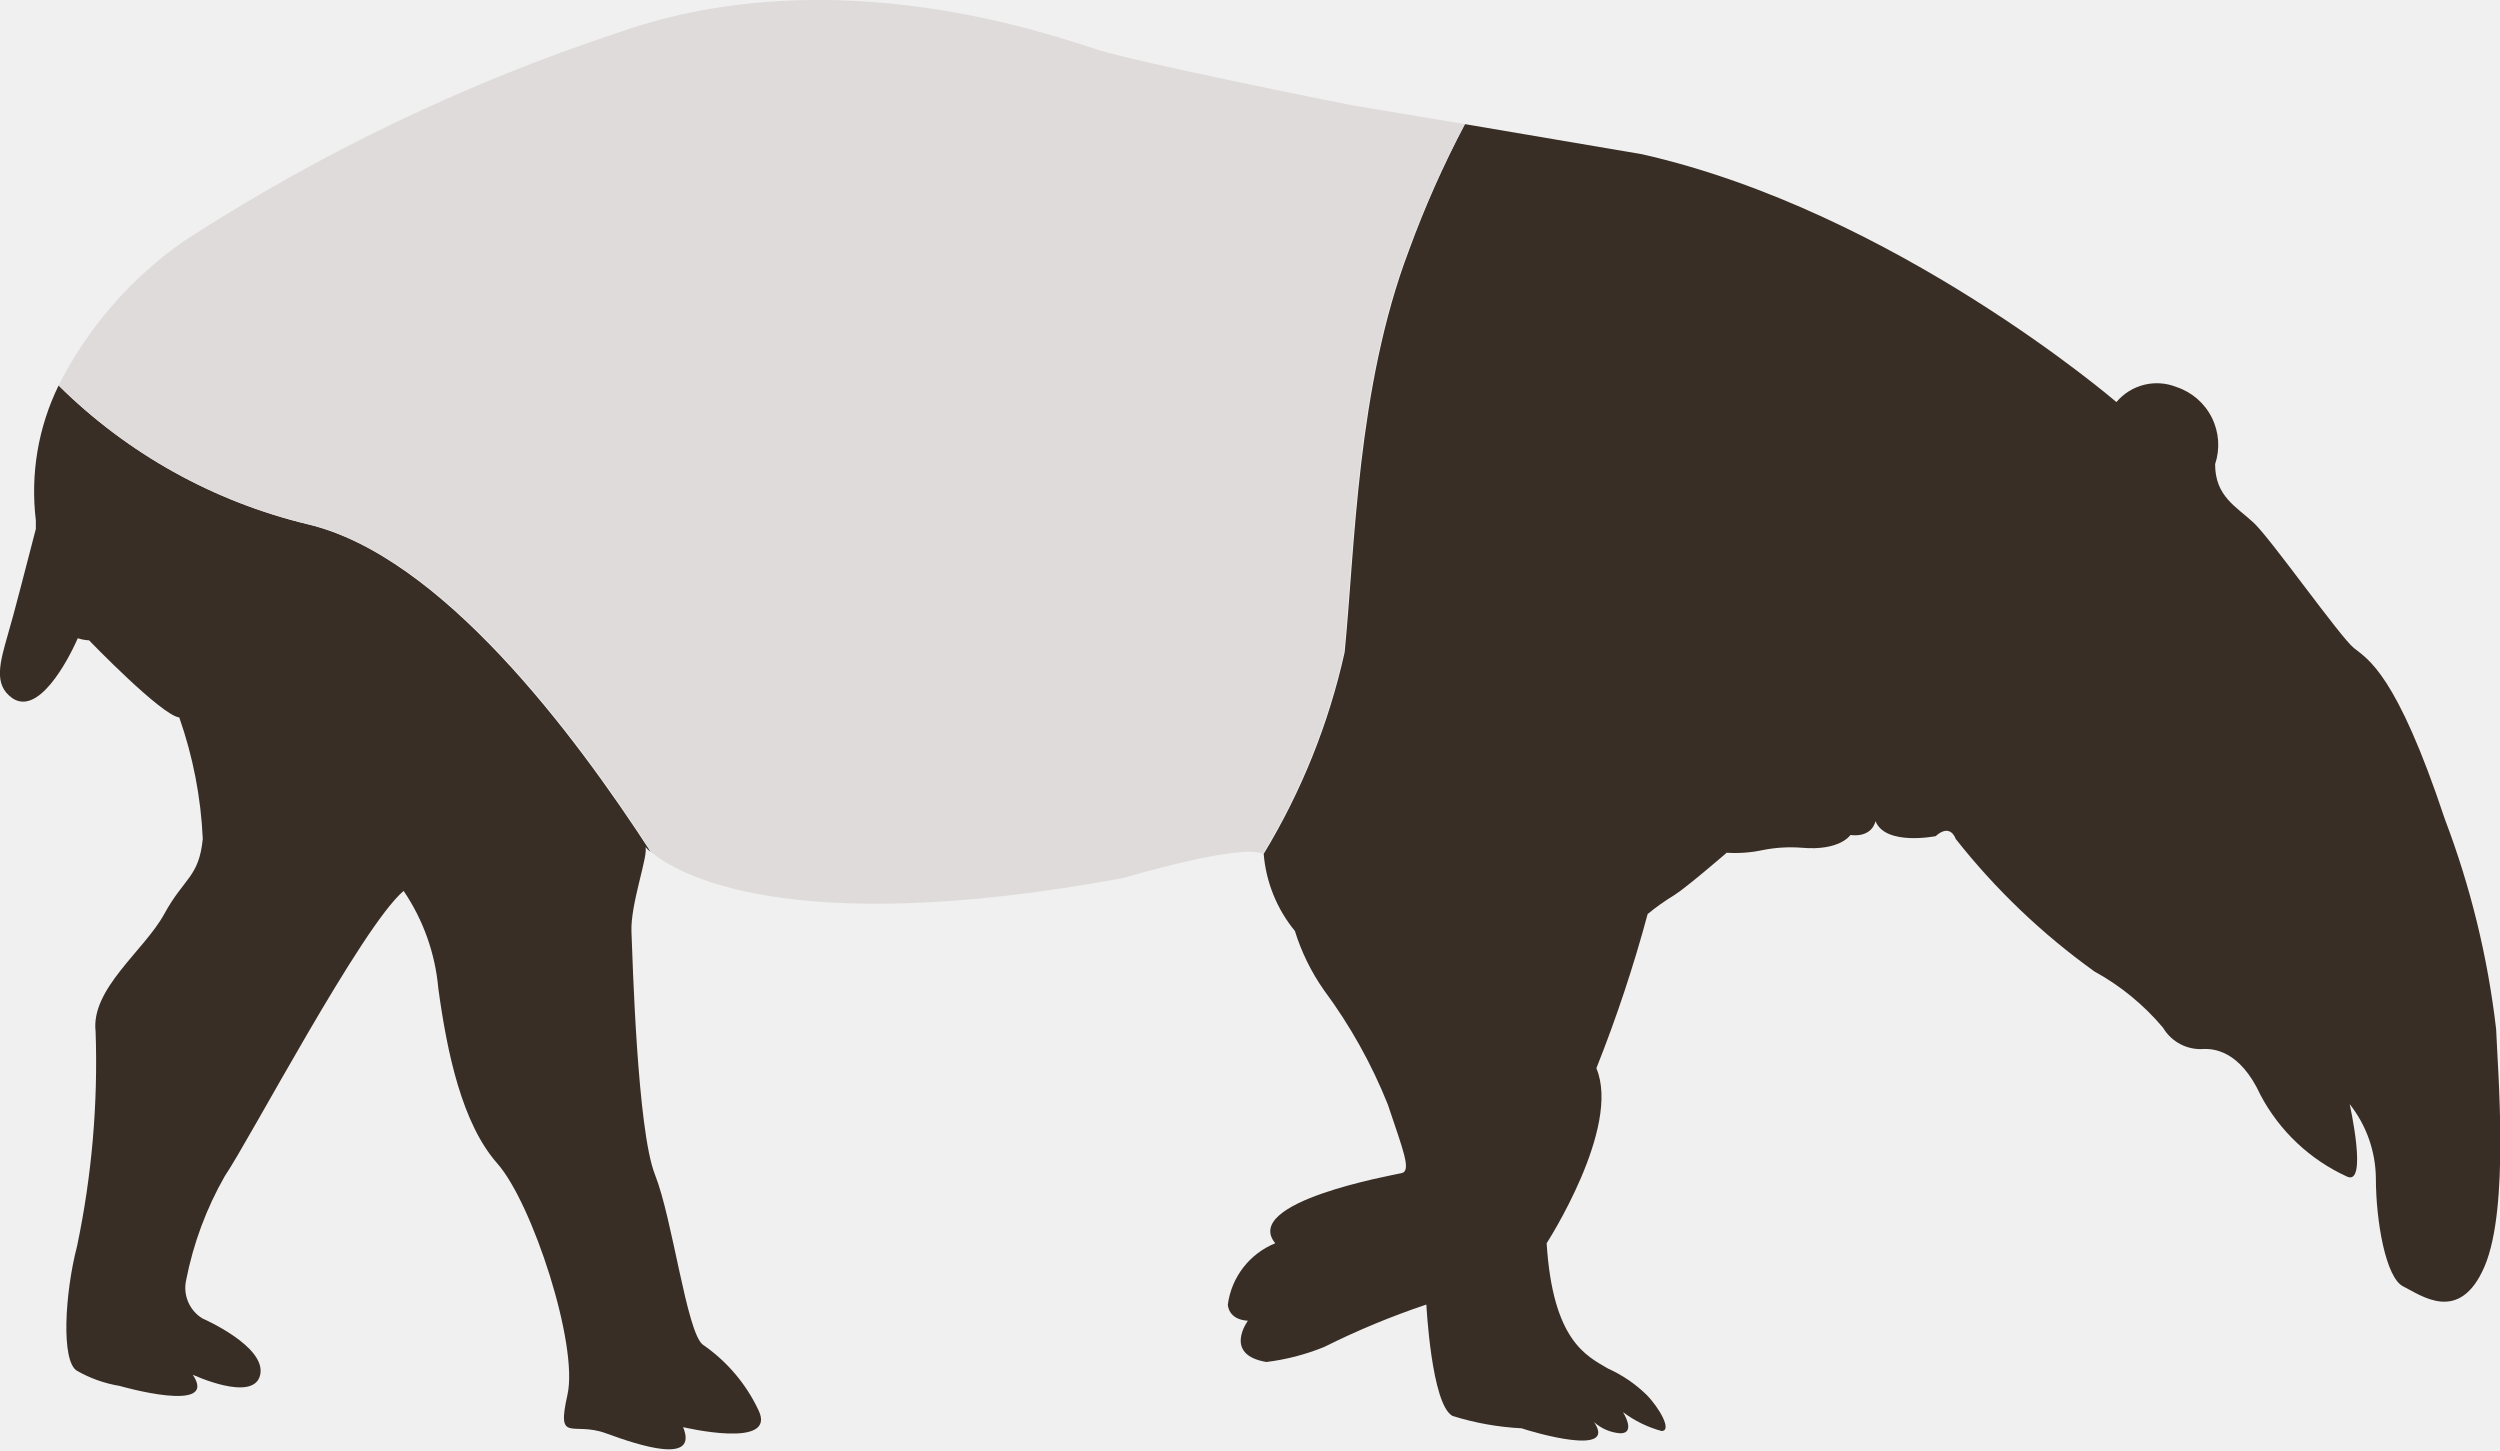
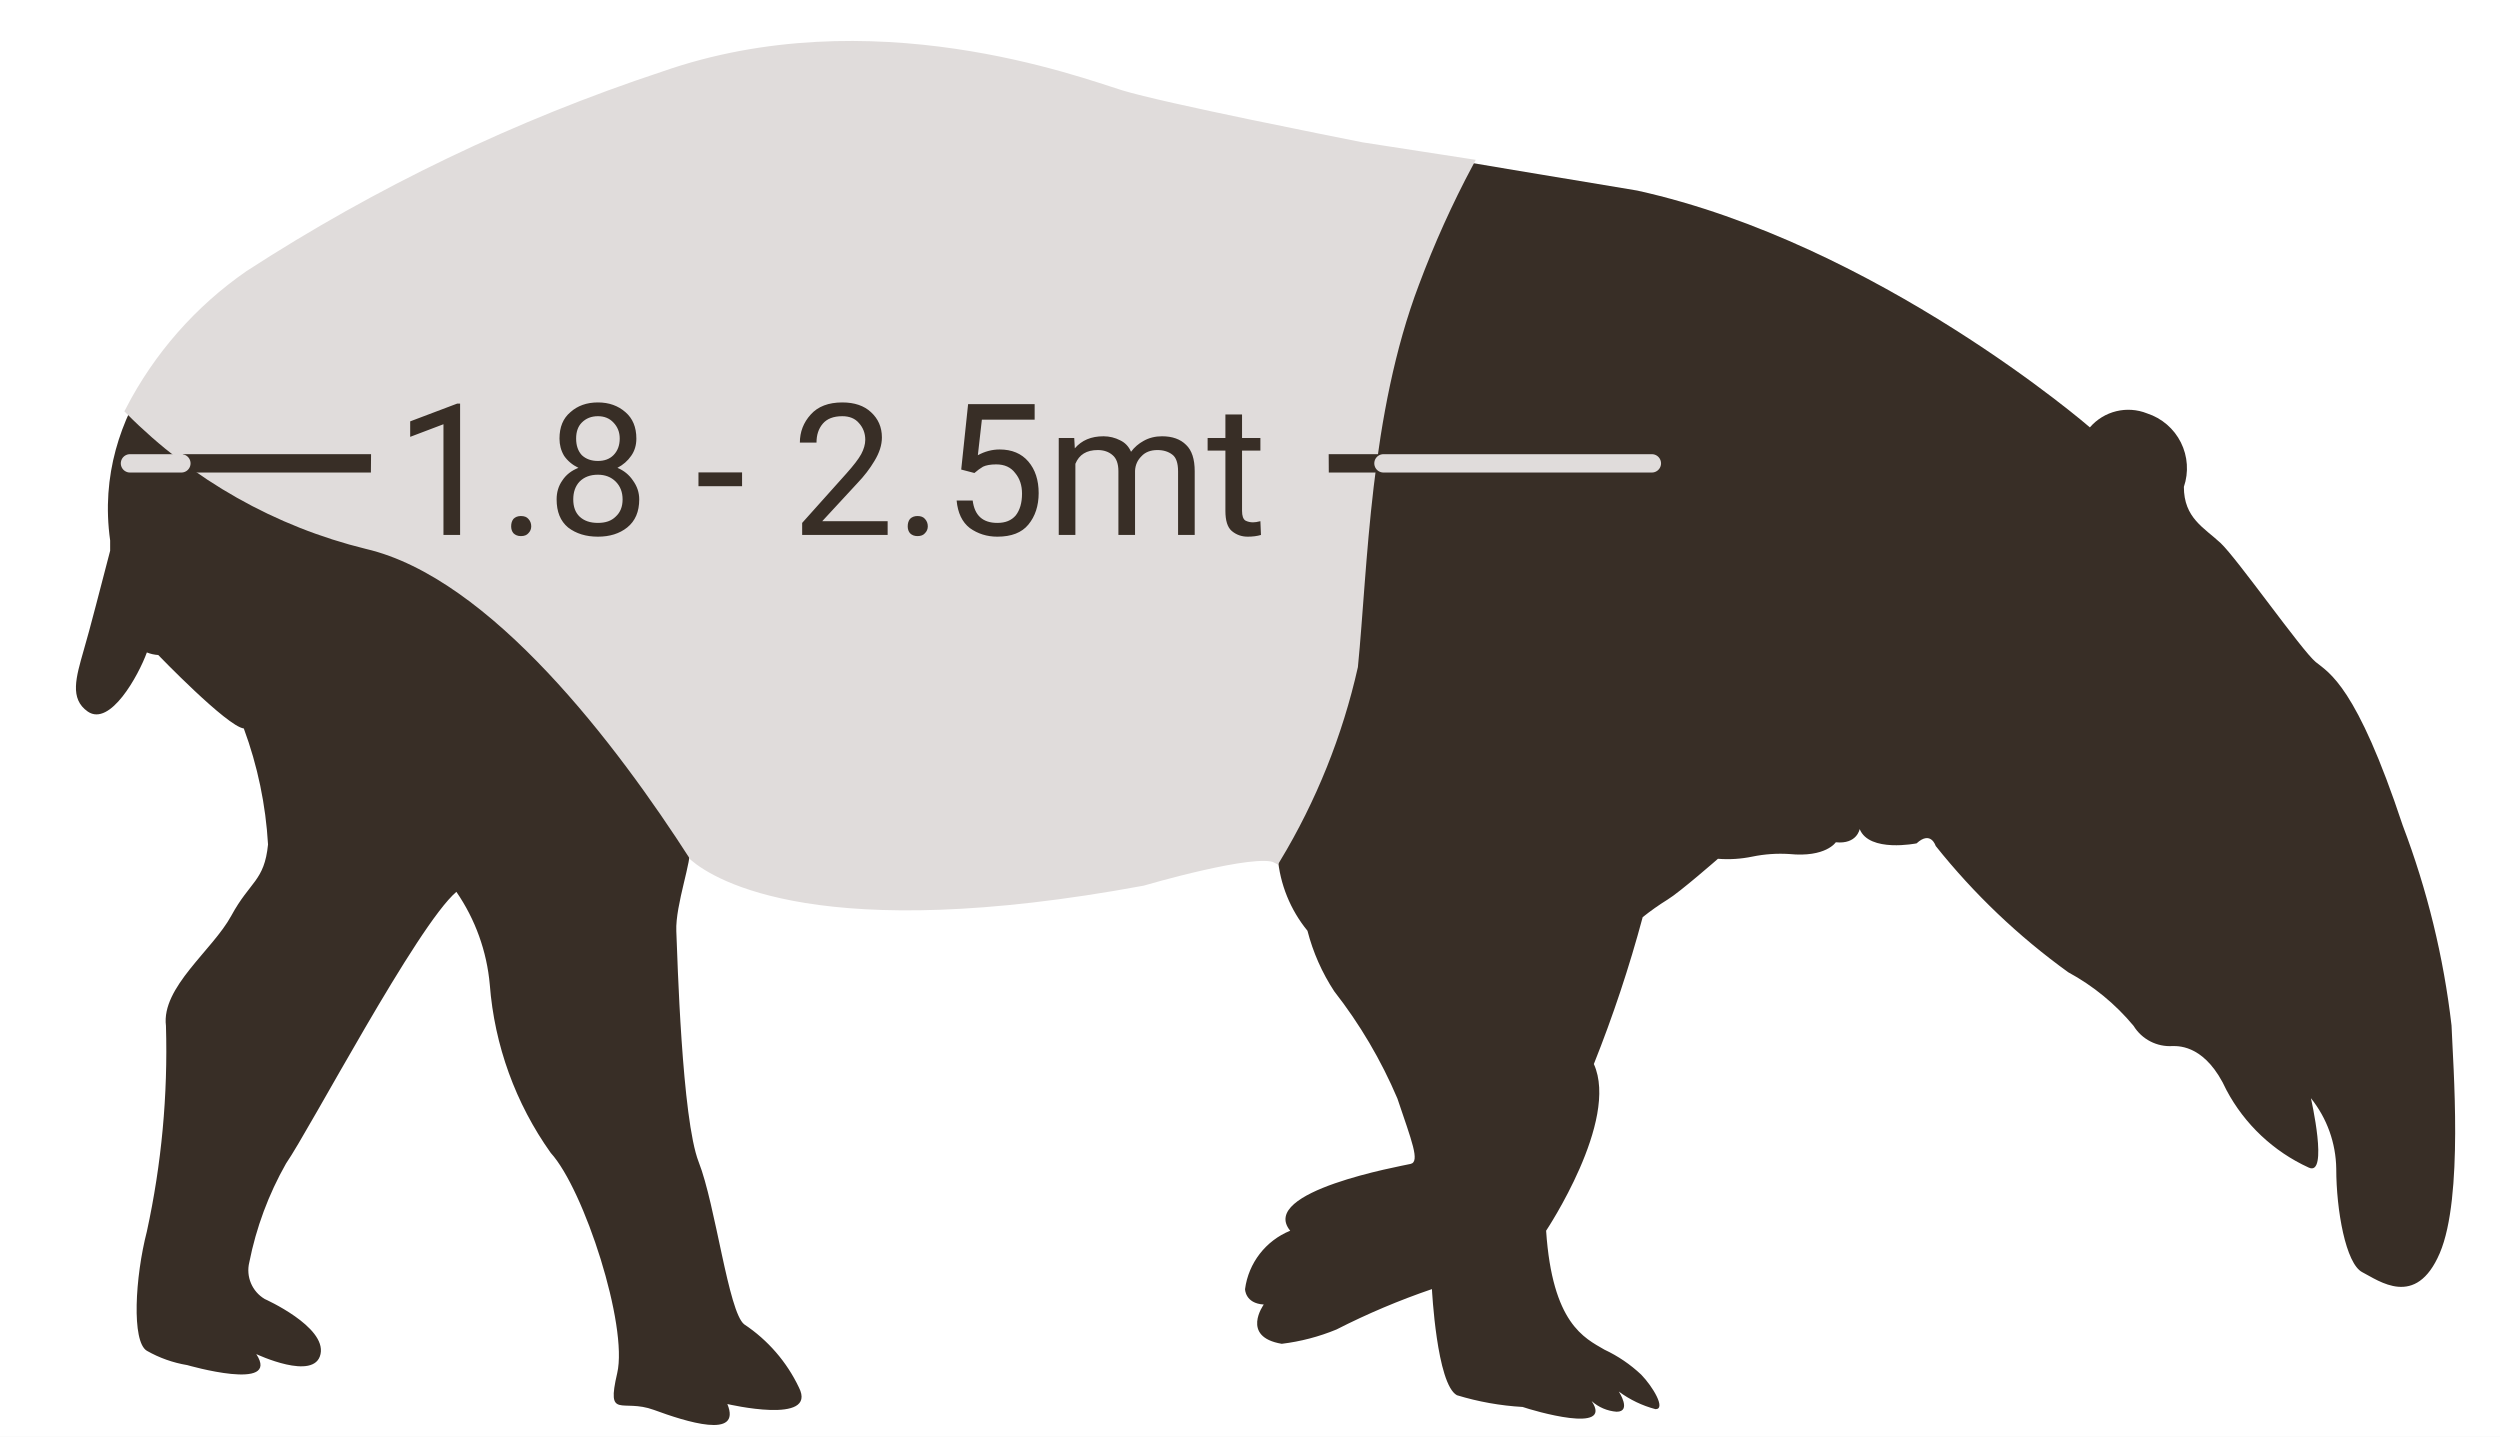
- <svg xmlns="http://www.w3.org/2000/svg" viewBox="0 0 64.85 37.63">
+ <svg xmlns="http://www.w3.org/2000/svg" viewBox="0 0 68.09 39.13">
  <defs>
-     <style>.cls-1{fill:#382e26;}.cls-2{fill:#dfdbda;}</style>
+     <style>
+ 	.cls-1{fill:#fff;}
+ 	.cls-2,
+ 	.cls-6{fill:#382e26;}
+ 	.cls-3,
+ 	.cls-5{fill:#e0dcdb;stroke:#e0dcdb;}
+ 	.cls-3,
+ 	.cls-4,
+ 	.cls-5{stroke-miterlimit:10;}
+ 	.cls-3{stroke-width:0.25px;}
+ 	.cls-4{fill:none;stroke:#382e26;stroke-linecap:square;}
+ 	.cls-4,
+ 	.cls-5{stroke-width:0.5px;}
+ 	.cls-5{stroke-linecap:round;}
+ 	.cls-6{font-size:5px;stroke-width:0.05px;font-family:"Roboto", sans-serif;}
+ </style>
  </defs>
  <g data-name="Layer 2">
-     <g data-name="Layer 1">
-       <path class="cls-1" d="M18.23,34.88c-.42-.33-.78-3.25-1.24-4.41s-.58-5.58-.61-6.3.45-2,.36-2.2a1,1,0,0,0,.14.13c-2-3.08-5.44-7.68-8.9-8.5A13.76,13.76,0,0,1,1.52,10,6.26,6.26,0,0,0,.93,13.5v.22c-.22.84-.57,2.22-.72,2.72-.21.74-.39,1.32.11,1.67.67.46,1.43-.94,1.7-1.56H2a1.07,1.07,0,0,0,.31.06s1.88,1.95,2.34,2a11,11,0,0,1,.61,3.15c-.1,1-.48,1-1,1.95s-1.91,1.94-1.78,3.05A23.21,23.21,0,0,1,2,32.32c-.32,1.23-.42,3,0,3.24a3.31,3.31,0,0,0,1.1.39S5.7,36.7,5,35.66c0,0,1.59.74,1.75,0S5.25,34.2,5.25,34.2a.93.93,0,0,1-.42-1,8.87,8.87,0,0,1,1-2.69c.64-.94,3.56-6.49,4.64-7.4a5.35,5.35,0,0,1,.9,2.53c.23,1.69.62,3.51,1.53,4.54s2.11,4.71,1.82,6,.13.68,1,1,2.4.82,2-.16c0,0,2.47.59,1.95-.45A4.26,4.26,0,0,0,18.23,34.88Z" />
-       <path class="cls-1" d="M64.75,26.7a22.65,22.65,0,0,0-1.33-5.45c-1.26-3.79-2-4.15-2.36-4.44s-2.15-2.83-2.6-3.25-1-.68-1-1.52a1.58,1.58,0,0,0-1-2,1.37,1.37,0,0,0-1.56.39S49.15,5.48,42.59,4L38,3.22h0a26.69,26.69,0,0,0-1.45,3.27c-1.35,3.55-1.4,7.71-1.67,10.43a17.34,17.34,0,0,1-2.1,5.23h0a3.62,3.62,0,0,0,.81,2,5.51,5.51,0,0,0,.75,1.53A13.25,13.25,0,0,1,36,28.65c.39,1.17.62,1.72.36,1.78s-4.16.75-3.28,1.82a2,2,0,0,0-1.23,1.59s0,.39.52.42c0,0-.65.88.48,1.07a5.86,5.86,0,0,0,1.5-.39A20.51,20.51,0,0,1,37,33.84s.13,2.6.68,2.89a7.22,7.22,0,0,0,1.79.32c.29.1,2.5.75,1.88-.16a1.15,1.15,0,0,0,.68.29c.42,0,.07-.55.07-.55a2.94,2.94,0,0,0,1,.49c.29,0-.07-.62-.39-.94a3.46,3.46,0,0,0-1-.68c-.56-.33-1.43-.72-1.59-3.25,0,0,1.94-3,1.29-4.54a36.27,36.27,0,0,0,1.33-4,5.87,5.87,0,0,1,.69-.49c.32-.2,1.36-1.1,1.36-1.1a3.41,3.41,0,0,0,.94-.07,3.72,3.72,0,0,1,1-.06c1,.09,1.27-.33,1.27-.33.58.07.65-.36.65-.36.26.65,1.56.39,1.56.39.39-.35.52.07.52.07a17.73,17.73,0,0,0,3.6,3.44,6.25,6.25,0,0,1,1.78,1.46,1.13,1.13,0,0,0,1.07.55c.2,0,.91,0,1.46,1.2a4.79,4.79,0,0,0,2.24,2.11c.55.26.07-1.88.07-1.88a3.15,3.15,0,0,1,.68,1.91c0,1.14.26,2.6.71,2.82s1.46,1,2.11-.52S64.79,27.77,64.75,26.7Z" />
-       <path class="cls-2" d="M35.07,2.73c-.65-.13-5.42-1.08-6.56-1.43S21.7-1.14,16.05.84A49.06,49.06,0,0,0,4.76,6.26,10.15,10.15,0,0,0,1.52,10,13.76,13.76,0,0,0,8,13.6c3.46.82,6.92,5.42,8.9,8.51.63.52,3.46,2.28,12.22.67,0,0,3.1-.92,3.64-.63a17.34,17.34,0,0,0,2.1-5.23c.27-2.72.32-6.88,1.67-10.43A26.69,26.69,0,0,1,38,3.22Z" />
-     </g>
+     <rect class="cls-1" width="68.09" height="39.13" />
+     <path class="cls-2" d="M66.77,27.93a22.65,22.65,0,0,0-1.33-5.45c-1.26-3.8-2-4.15-2.37-4.45s-2.14-2.82-2.59-3.24-1-.68-1-1.53a1.57,1.57,0,0,0-1-2,1.38,1.38,0,0,0-1.56.38s-5.77-5-12.33-6.45c0,0-6.88-1.14-7.52-1.27s-5.42-1.07-6.56-1.42S23.72.09,18.07,2.07A49.06,49.06,0,0,0,6.78,7.49C5.16,8.66,2.5,11.16,3,14.72V15c-.22.84-.57,2.21-.72,2.71-.21.74-.39,1.32.11,1.67C3,19.8,3.77,18.4,4,17.77H4a1,1,0,0,0,.31.07s1.88,1.95,2.33,2A10.93,10.93,0,0,1,7.3,23c-.1,1-.49,1-1,1.94s-1.91,1.95-1.78,3A23.12,23.12,0,0,1,4,33.54c-.32,1.24-.42,3,0,3.25a3.31,3.31,0,0,0,1.1.39s2.56.74,1.88-.3c0,0,1.59.75,1.75,0s-1.52-1.5-1.52-1.5a.91.91,0,0,1-.42-1,9,9,0,0,1,1-2.69c.65-.94,3.57-6.49,4.64-7.4a5.28,5.28,0,0,1,.91,2.53A9.11,9.11,0,0,0,15,31.4c.91,1,2.11,4.71,1.81,6s.13.68,1,1,2.4.81,2-.16c0,0,2.47.58,1.95-.45a4.26,4.26,0,0,0-1.49-1.72c-.43-.33-.78-3.25-1.24-4.42s-.58-5.58-.61-6.29.45-2,.35-2.21c0,0,2.18,2.7,12.37.81,0,0,3.17-.94,3.66-.61a3.64,3.64,0,0,0,.81,2A5.51,5.51,0,0,0,36.34,27a13,13,0,0,1,1.72,2.92c.39,1.16.62,1.72.36,1.78s-4.16.75-3.28,1.82a2,2,0,0,0-1.23,1.59s0,.39.51.42c0,0-.64.88.49,1.07a5.71,5.71,0,0,0,1.49-.39,19.76,19.76,0,0,1,2.6-1.1s.13,2.59.68,2.89a7.63,7.63,0,0,0,1.79.32c.29.1,2.49.75,1.88-.16a1.15,1.15,0,0,0,.68.29c.42,0,.06-.55.06-.55a2.93,2.93,0,0,0,1,.48c.29,0-.07-.61-.39-.94a3.82,3.82,0,0,0-1-.68c-.55-.32-1.42-.71-1.59-3.24,0,0,2-3,1.3-4.54a35.83,35.83,0,0,0,1.33-4,7,7,0,0,1,.68-.48c.33-.2,1.37-1.11,1.37-1.11a3.32,3.32,0,0,0,.94-.06,3.81,3.81,0,0,1,1-.07c1,.1,1.27-.32,1.27-.32.58.06.65-.36.65-.36.26.65,1.55.39,1.55.39.39-.36.52.07.52.07a18.32,18.32,0,0,0,3.61,3.44,6.09,6.09,0,0,1,1.78,1.46,1.16,1.16,0,0,0,1.07.55c.2,0,.91,0,1.46,1.2a4.79,4.79,0,0,0,2.24,2.11c.55.26.06-1.89.06-1.89a3.14,3.14,0,0,1,.69,1.92c0,1.13.26,2.59.71,2.82s1.46,1,2.11-.52S66.81,29,66.77,27.93Z" />
+     <path class="cls-3" d="M37.09,4c-.65-.13-5.42-1.07-6.56-1.42S23.72.09,18.07,2.07A49.06,49.06,0,0,0,6.78,7.49a10.15,10.15,0,0,0-3.24,3.69A13.71,13.71,0,0,0,10,14.83c3.46.81,6.92,5.42,8.9,8.5.62.53,3.46,2.29,12.22.67,0,0,3.1-.91,3.64-.62a17.6,17.6,0,0,0,2.1-5.23c.27-2.73.32-6.88,1.67-10.44A27.13,27.13,0,0,1,40,4.45Z" />
+     <line class="cls-4" x1="5.23" x2="37.33" y1="12.62" y2="12.62" />
+     <line class="cls-5" x1="37.68" x2="44.99" y1="12.62" y2="12.62" />
+     <line class="cls-5" x1="3.54" x2="4.94" y1="12.62" y2="12.62" />
+     <polygon class="cls-3" points="35.62 17.58 12.81 16.1 10.22 13.61 10.24 11.41 9.32 7.09 36.41 7.09 36.06 11.85 36.07 13.56" />
+     <text class="cls-6" transform="translate(10.75 14.57)">1.8 - 2.5mt</text>
  </g>
</svg>
